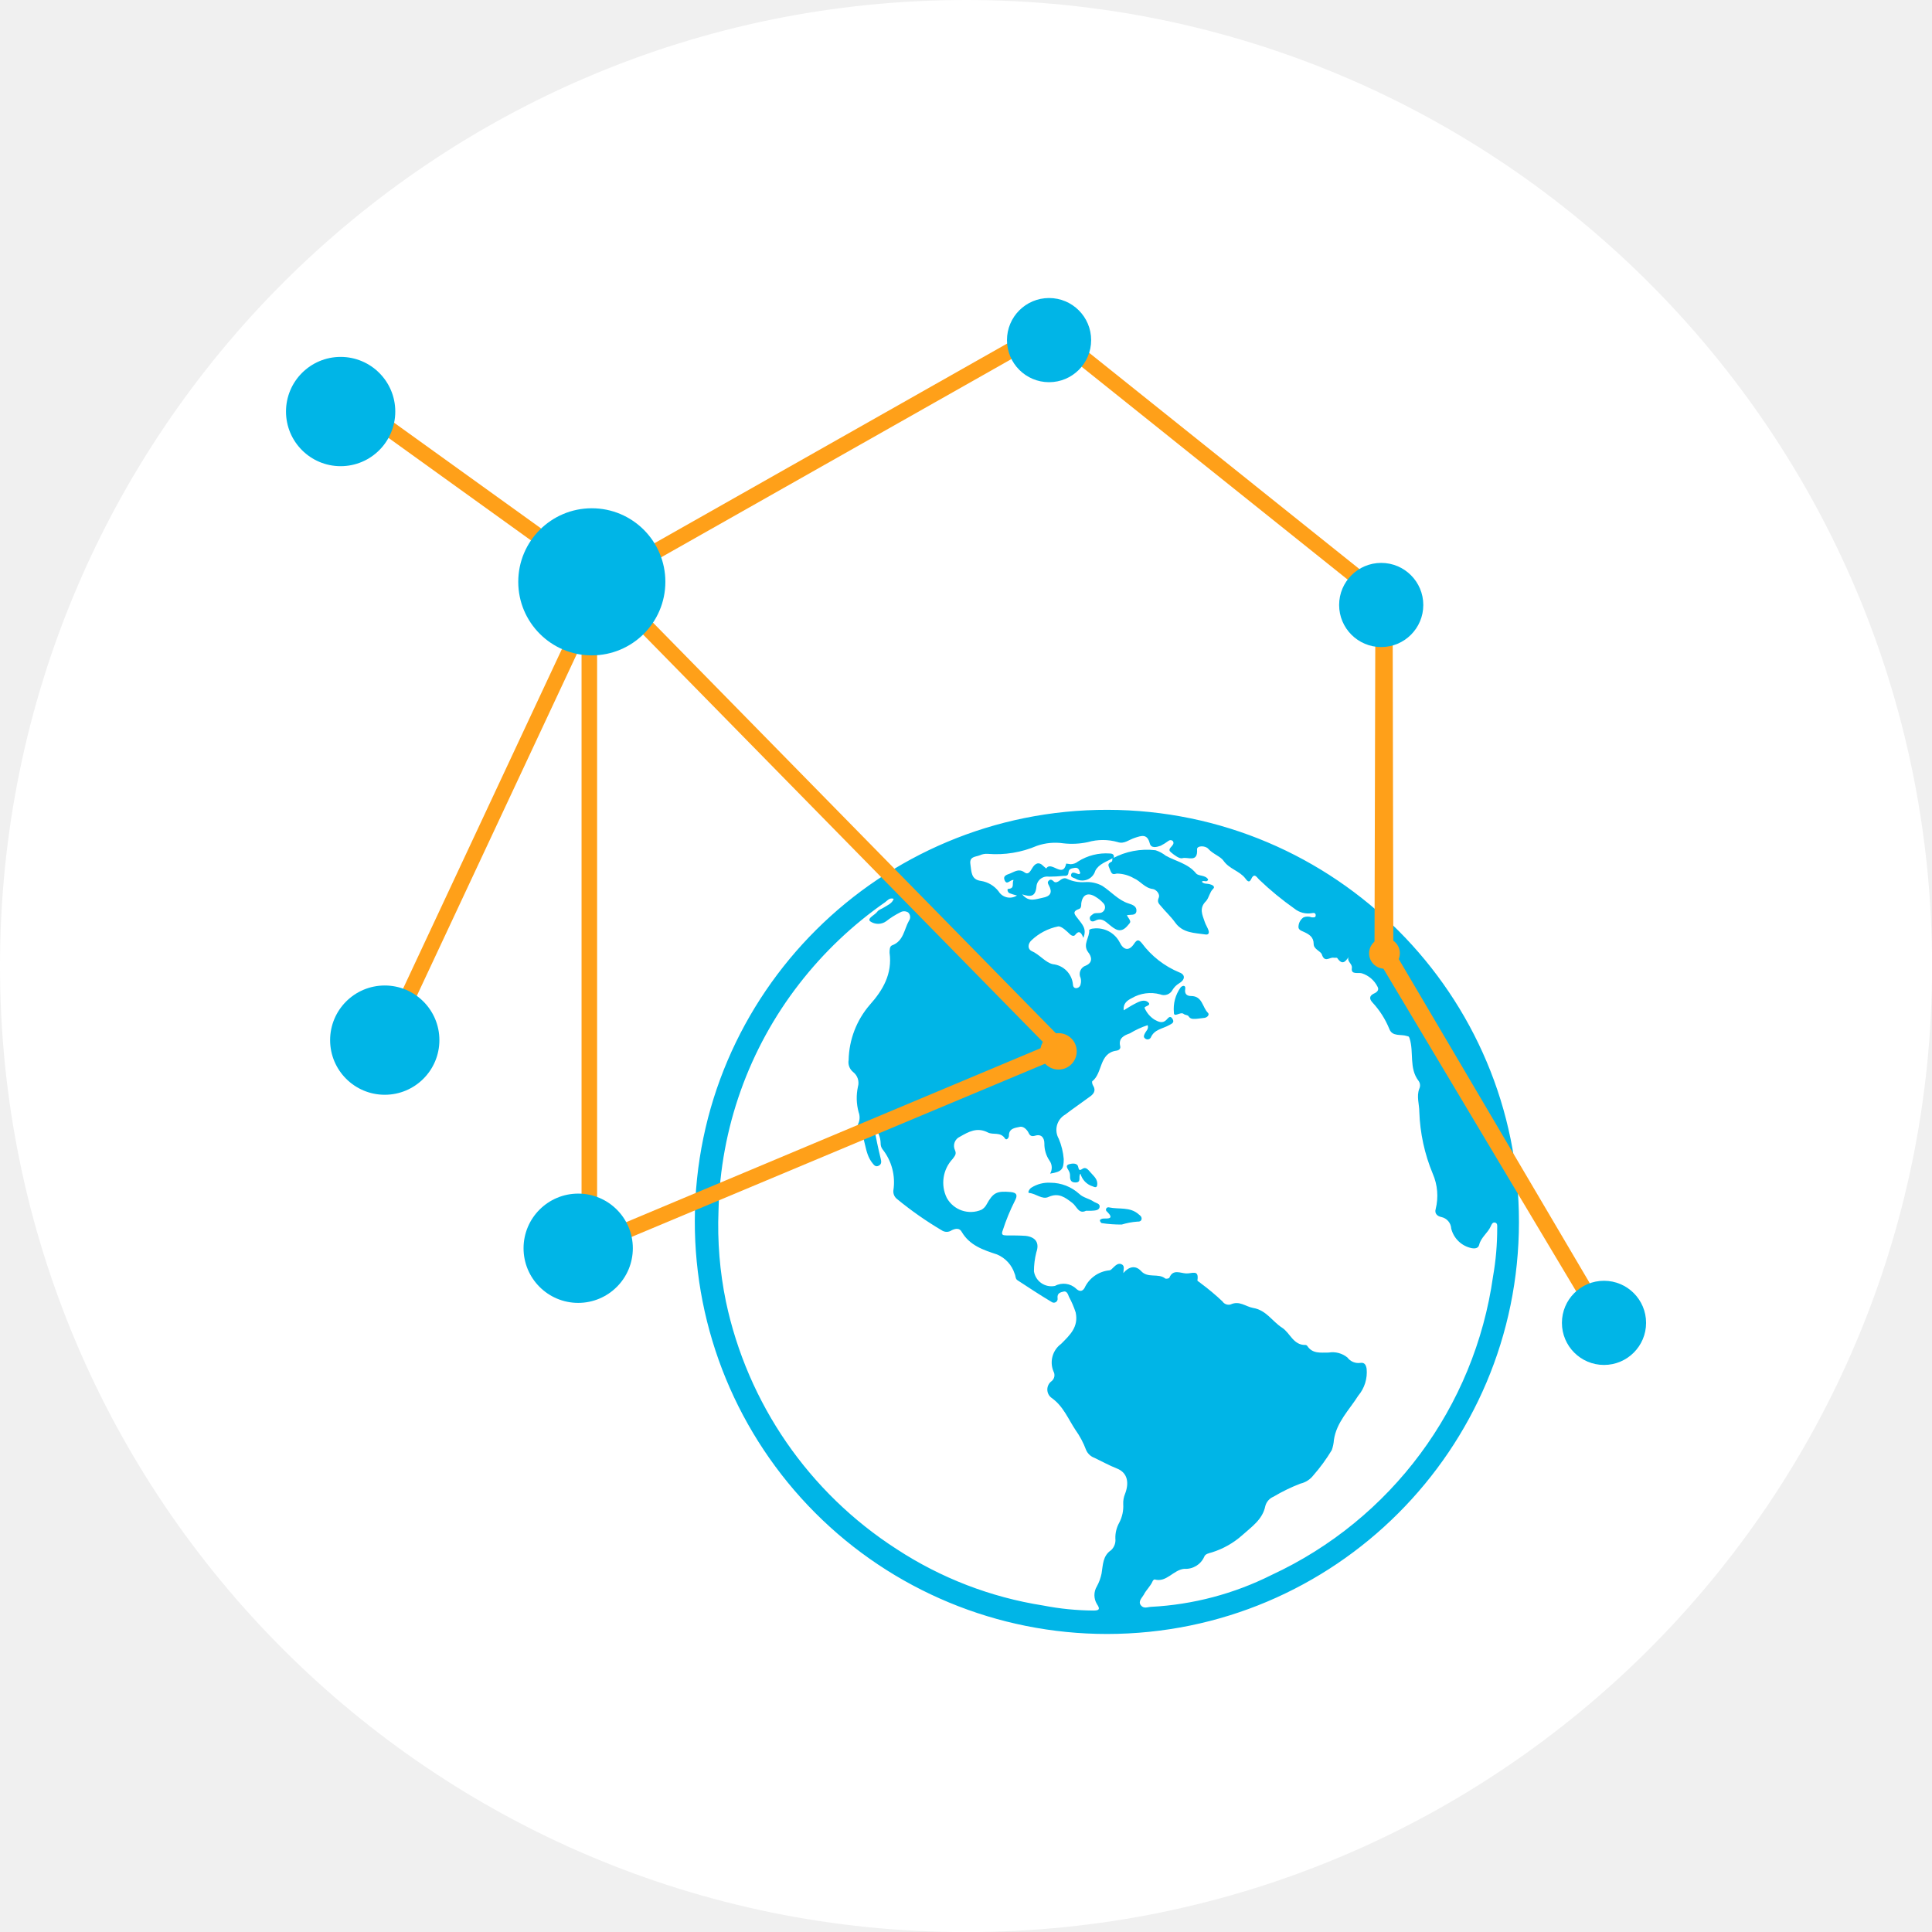
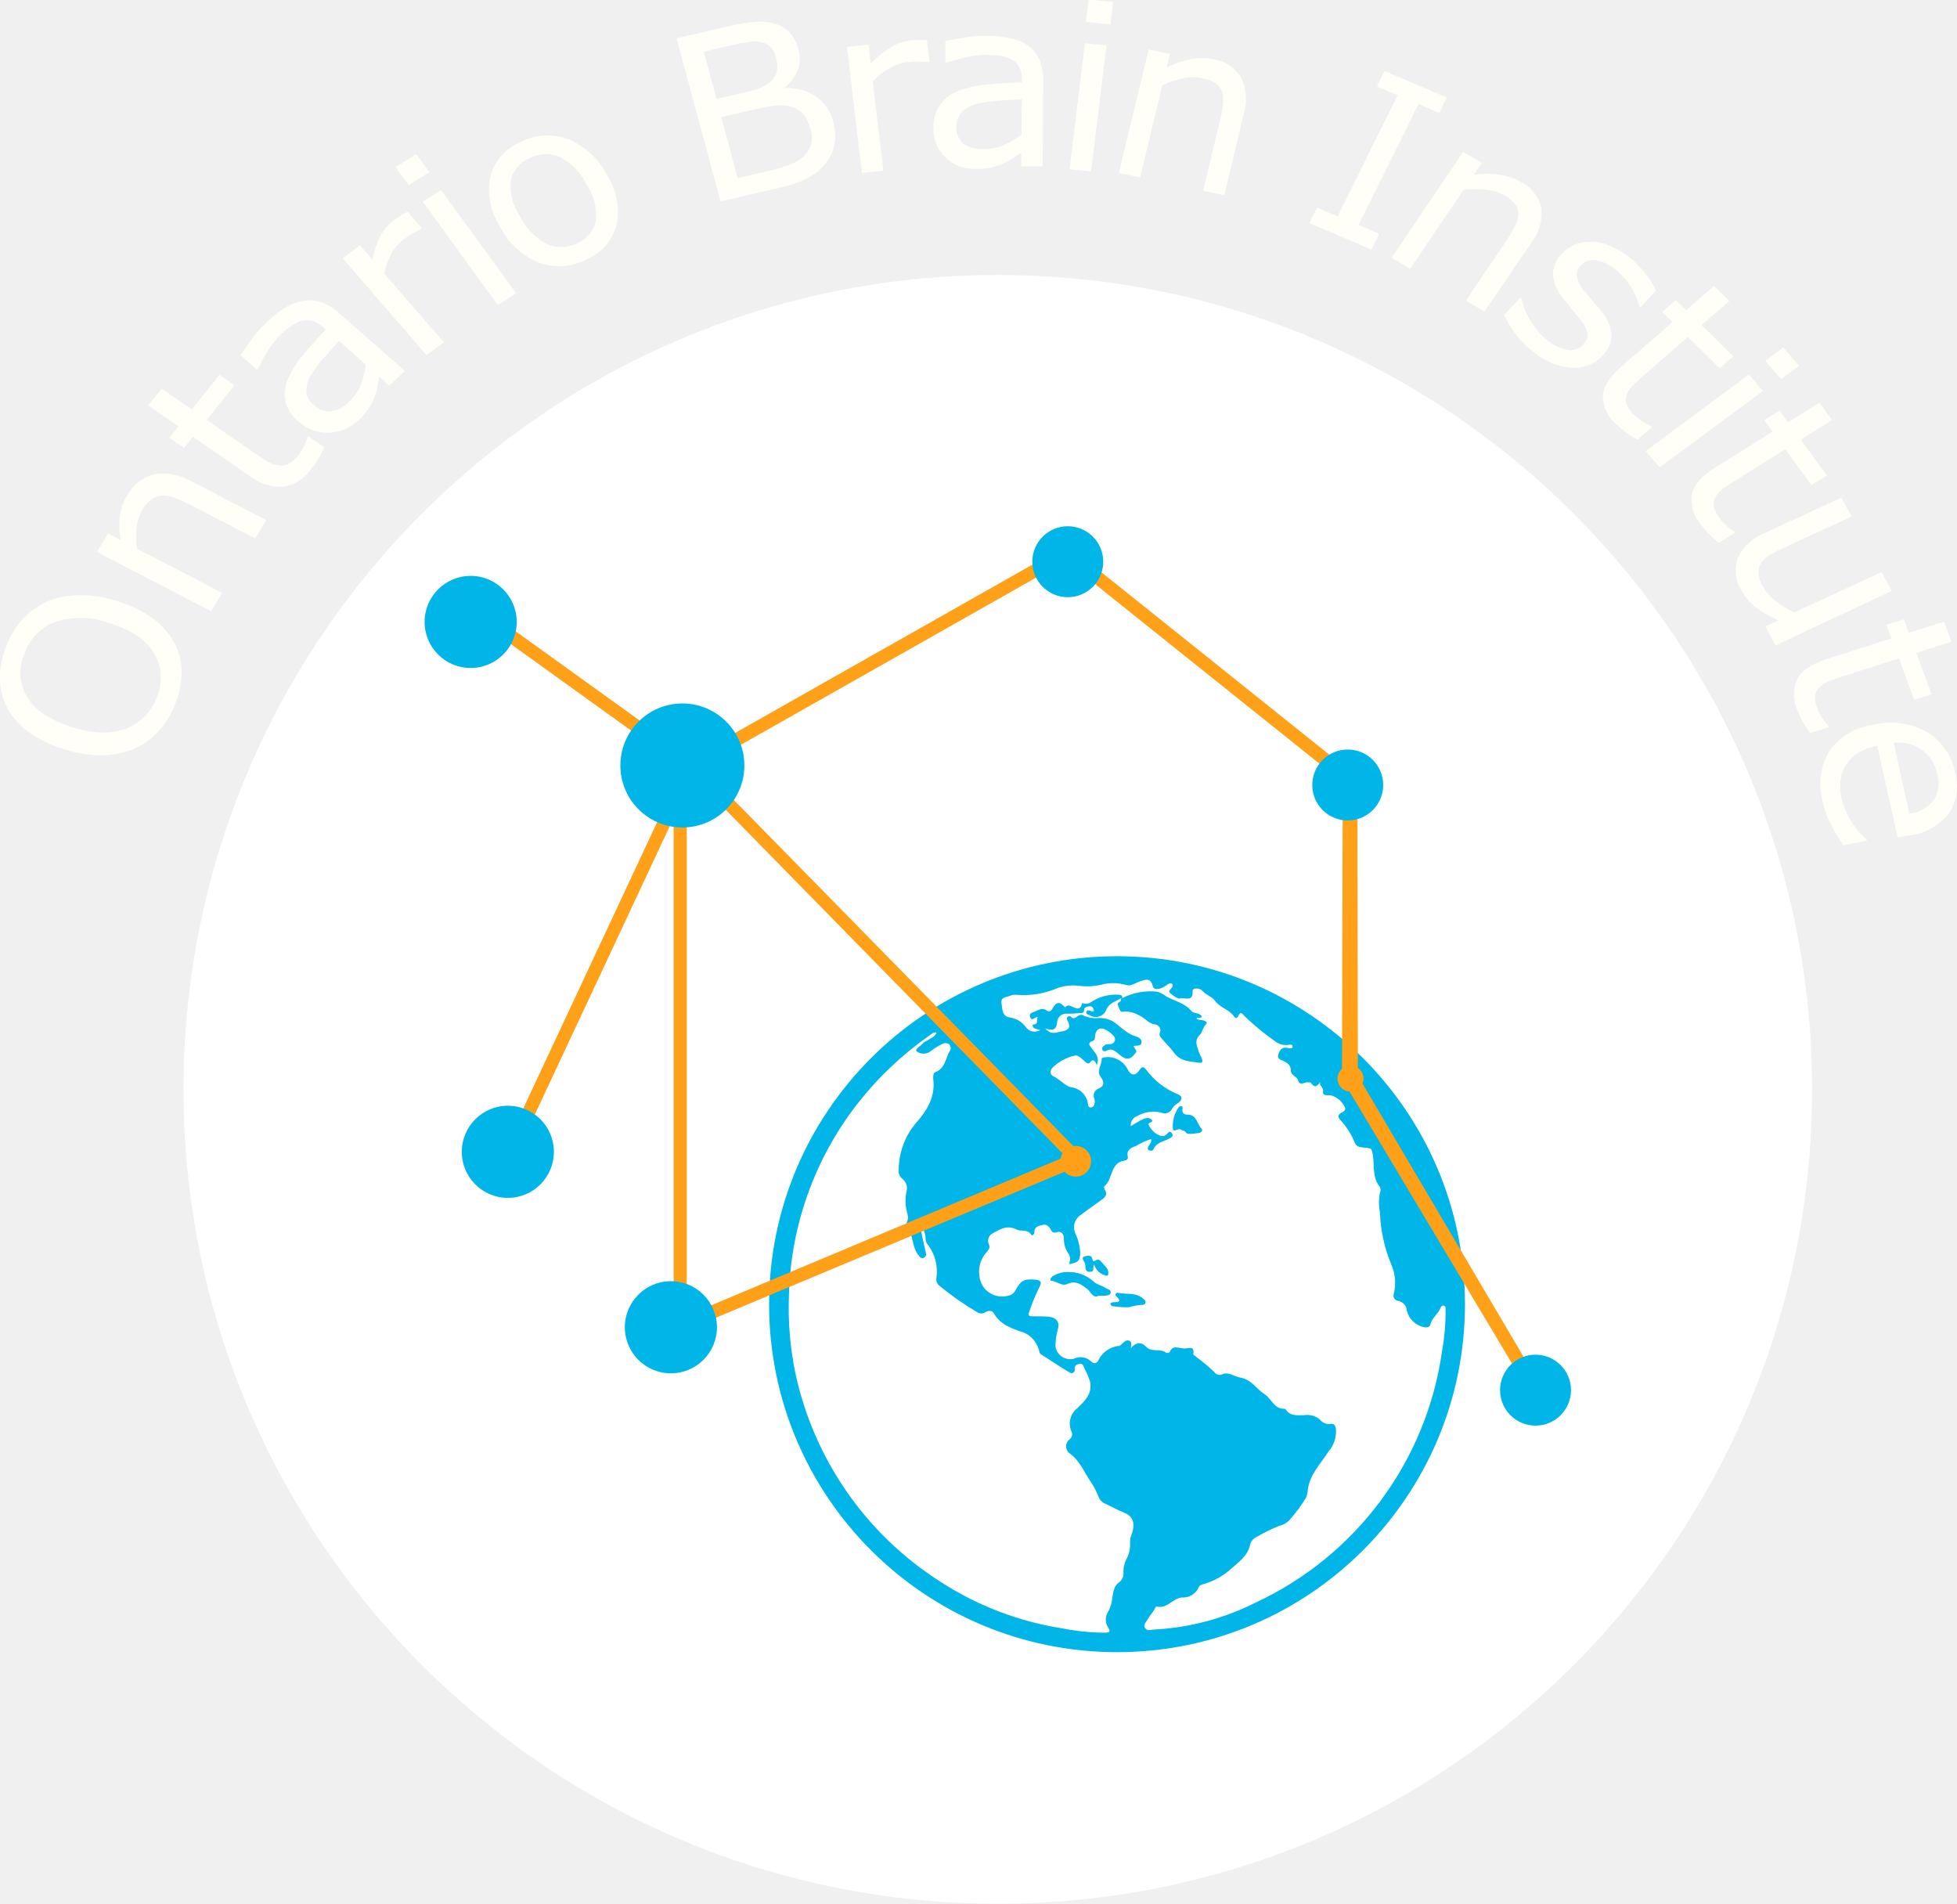
- <svg xmlns="http://www.w3.org/2000/svg" id="be206521-c65d-40d6-b9a4-507ab9c4f4ab" data-name="step5" viewBox="0 0 218.53 218.53">
+ <svg xmlns="http://www.w3.org/2000/svg" viewBox="0 0 262.62 255.44">
  <defs>
-     <style>.b44971fe-c343-4cbd-b0d4-23675042730b{fill:#fff;}.b996d207-b370-4eae-8aa2-0e01dd5f6030{fill:#00b5e7;}.b2422621-327d-40a3-b20b-d2d41358eb60{fill:#ffa019;}</style>
+     <style>.cls-1{fill:#fff;}.cls-2{fill:#00b5e7;}.cls-3{fill:#ffa019;}.cls-4{fill:#fffff8;}</style>
  </defs>
-   <circle class="b44971fe-c343-4cbd-b0d4-23675042730b" cx="109.27" cy="109.27" r="109.27" />
-   <path class="b996d207-b370-4eae-8aa2-0e01dd5f6030" d="M297.26,480.13a46.61,46.61,0,1,1,46.63,46.74A46.63,46.63,0,0,1,297.26,480.13Zm47.24-41c-.69.41-1.52.62-1.94,1.41a1.53,1.53,0,0,1-2.29.87c-.23-.09-.53-.15-.44-.46s.41-.17.65-.09.27.1.38-.05c-.12-.31-.16-.68-.67-.59-.32.06-.62.09-.66.5s-.25.41-.58.4a15.26,15.26,0,0,1-1.63.09,1.23,1.23,0,0,0-1.42,1.16c-.12,1.1-.64,1.16-1.61.84.77.94,1.54.53,2.3.39.91-.16,1.15-.61.72-1.4-.11-.21-.2-.36,0-.55s.39-.06.56.11.44.06.63-.09.54-.4.85-.22a4.16,4.16,0,0,0,2,.38,3.59,3.59,0,0,1,2,.42c1,.65,1.84,1.65,3,2,.42.13.93.32.86.87s-.7.34-1.08.46c.54.81.44.74.12,1.13-.82,1-1.45.47-2.14-.1-.45-.38-.89-.78-1.56-.42-.2.11-.52.16-.6-.17s.18-.43.36-.58.46-.09.7-.12a.65.65,0,0,0,.47-1.1,3.75,3.75,0,0,0-.87-.72c-.89-.56-1.51-.27-1.64.76,0,.25,0,.52-.26.61-.87.3-.42.68-.11,1.1.42.58,1.05,1.11.61,2.16-.24-.61-.49-.9-.93-.33-.11.15-.35.15-.6-.09s-.94-.94-1.33-.87a6.14,6.14,0,0,0-3,1.56c-.45.41-.45,1,0,1.22.91.39,1.57,1.31,2.41,1.49a2.54,2.54,0,0,1,2.27,2.28c0,.19.1.44.36.43a.53.53,0,0,0,.51-.45,1.39,1.39,0,0,0,0-.7,1,1,0,0,1,.59-1.4c.81-.35.68-1,.26-1.52-.66-.89.2-1.67.12-2.52a.86.86,0,0,1,.45-.15,2.94,2.94,0,0,1,3,1.56c.44.91,1.07,1,1.62.17.33-.49.51-.53.89-.07a10.08,10.08,0,0,0,4.24,3.3c.71.26.66.84-.05,1.25a2.15,2.15,0,0,0-.72.72,1.1,1.1,0,0,1-1.41.51,4.16,4.16,0,0,0-3.2.43c-.5.25-1,.58-.92,1.38.44-.26.81-.51,1.2-.71s1-.56,1.46-.28c.69.45-.41.51-.29.73a2.94,2.94,0,0,0,1.11,1.31c.43.23.88.48,1.33.05.22-.21.43-.59.71-.14s-.12.56-.39.72c-.72.41-1.67.47-2.06,1.39a.42.42,0,0,1-.64.12c-.26-.19-.11-.42,0-.64s.43-.46.28-.87a9.51,9.51,0,0,0-2,.92c-.62.22-1.34.52-1.1,1.47.06.27-.14.45-.42.49-2,.27-1.54,2.53-2.74,3.46-.06.05,0,.35.08.47.39.6.05,1-.39,1.3-.92.68-1.86,1.32-2.75,2a2,2,0,0,0-.73,2.74,7.54,7.54,0,0,1,.56,2.29c0,1.16-.22,1.44-1.54,1.65a1.35,1.35,0,0,0-.07-1.47,3.36,3.36,0,0,1-.58-1.94c0-.6-.31-1.11-1.05-.88-.39.12-.59,0-.73-.31s-.56-.8-1-.69-1.24.12-1.23,1c0,.25-.28.57-.44.32-.51-.79-1.35-.38-1.93-.68-1.24-.64-2.2-.08-3.18.48a1.13,1.13,0,0,0-.56,1.5c.21.46,0,.65-.25,1a3.92,3.92,0,0,0-.67,4.41,3.09,3.09,0,0,0,3.94,1.34,1.52,1.52,0,0,0,.56-.59c.75-1.36,1.16-1.54,2.71-1.41.78.07.8.42.49,1a23.25,23.25,0,0,0-1.36,3.31c-.22.55,0,.59.42.6.73,0,1.46,0,2.17.05,1.15.14,1.57.81,1.2,1.86a8.74,8.74,0,0,0-.27,2.15A2,2,0,0,0,338,487.5a2.06,2.06,0,0,1,2.4.32c.35.33.69.34.94-.08a3.45,3.45,0,0,1,2.81-2c.17,0,.34-.23.49-.36s.49-.52.89-.33.21.59.2,1c.64-.76,1.38-.9,2-.24.78.87,1.94.21,2.74.85.09.07.44,0,.47-.09.41-1,1.24-.51,1.9-.48s1.47-.49,1.27.79c0,.08.26.2.38.32a26.59,26.59,0,0,1,2.45,2.05.84.84,0,0,0,.92.35c1-.47,1.7.24,2.54.39,1.51.25,2.18,1.53,3.29,2.24.91.58,1.26,2,2.67,1.95.05,0,.13.05.17.1.6.93,1.54.75,2.42.76a2.66,2.66,0,0,1,2.13.56,1.54,1.54,0,0,0,1.44.61c.5-.08.65.22.73.65a4.11,4.11,0,0,1-.95,3.06c-1,1.59-2.46,3-2.75,5a4.36,4.36,0,0,1-.24,1.15,19.78,19.78,0,0,1-2.08,2.85,2.58,2.58,0,0,1-1.46.94,19.94,19.94,0,0,0-3.05,1.48,1.59,1.59,0,0,0-.93,1.06c-.31,1.55-1.6,2.38-2.61,3.3a9.36,9.36,0,0,1-3.43,1.94c-.33.1-.75.16-.87.5a2.3,2.3,0,0,1-2.26,1.36c-1.25.12-2,1.59-3.36,1.2-.05,0-.18.11-.21.19-.25.59-.74,1-1,1.53-.19.34-.68.76-.34,1.2s.77.19,1.17.18a34.36,34.36,0,0,0,13.61-3.6,44,44,0,0,0,25.06-33.78,31.1,31.1,0,0,0,.47-5.45c0-.23.06-.55-.23-.63s-.41.21-.5.42c-.34.76-1.1,1.24-1.31,2.09-.1.4-.46.45-.85.38a3,3,0,0,1-2.31-2.21,1.41,1.41,0,0,0-1.12-1.31c-.45-.09-.79-.4-.64-.9a6.23,6.23,0,0,0-.33-4,20,20,0,0,1-1.52-7c0-.87-.34-1.74,0-2.62a.87.87,0,0,0-.09-.89c-1.09-1.42-.51-3.21-1-4.77-.11-.3-.09-.22-.3-.29-.69-.24-1.66.1-2-.8a9.83,9.83,0,0,0-1.91-3c-.34-.37-.4-.73.15-1,.36-.15.64-.41.42-.79a3,3,0,0,0-1.77-1.51c-.45-.12-1.25.19-1.13-.59.08-.57-.8-.83-.21-1.44-.45.55-.77,1.28-1.44.31-.06-.09-.32,0-.49-.05-.43,0-.95.56-1.25-.35-.13-.4-.93-.59-.93-1.19,0-.8-.51-1.09-1.1-1.37-.32-.14-.7-.25-.61-.7a1.32,1.32,0,0,1,.57-.95,1.24,1.24,0,0,1,.91,0c.2,0,.46.07.46-.23s-.24-.28-.45-.24a2.46,2.46,0,0,1-1.95-.51,34.65,34.65,0,0,1-4-3.29c-.31-.31-.55-.82-.93,0-.21.44-.48.07-.62-.12-.66-.87-1.81-1.06-2.47-2-.34-.5-1.21-.77-1.73-1.36-.34-.39-1.3-.37-1.27.06.11,1.57-1.1.81-1.65,1-.35.1-.94-.36-1.32-.68s.06-.55.21-.81a.34.34,0,0,0,0-.47.38.38,0,0,0-.47,0,6.4,6.4,0,0,1-.88.55c-.45.16-1.09.33-1.24-.27-.29-1.12-.95-.86-1.67-.63s-1.22.74-1.95.49a6.13,6.13,0,0,0-3.37,0,8.56,8.56,0,0,1-2.77.14,6.36,6.36,0,0,0-3,.28,11.69,11.69,0,0,1-5.55.91,1.82,1.82,0,0,0-.91.16c-.46.19-1.2.12-1.07,1s.07,1.75,1.19,1.9a3.13,3.13,0,0,1,2,1.18,1.48,1.48,0,0,0,2.08.47,6.28,6.28,0,0,1-.87-.27c-.17-.09-.3-.47-.1-.48.77-.05.36-.66.59-1-.38-.07-.74.62-1,.06s.26-.66.61-.8c.52-.21,1-.59,1.63-.12.41.31.64-.11.85-.46.32-.55.75-.82,1.3-.24a3.73,3.73,0,0,0,.3.26c.56-.93,1.89,1.17,2.26-.56,0,0,.32.05.49.07a1.35,1.35,0,0,0,.84-.3,5.9,5.9,0,0,1,3.62-.91c.4,0,.55.25.37.64Zm-24.75,4.58c-.48-.14-.69.19-.95.38a44.49,44.49,0,0,0-9.71,9.22A43.53,43.53,0,0,0,299.94,479a42.56,42.56,0,0,0,.84,10.27,44.16,44.16,0,0,0,19.31,28,42.17,42.17,0,0,0,16.57,6.38,30.69,30.69,0,0,0,5.66.57c.6,0,.87-.09.42-.74a1.93,1.93,0,0,1,0-2,5.14,5.14,0,0,0,.53-1.45c.16-.95.12-2,1.08-2.64a1.56,1.56,0,0,0,.48-1.32,3.47,3.47,0,0,1,.44-1.79,4,4,0,0,0,.45-2.09,2.71,2.71,0,0,1,.21-1.18c.45-1.17.34-2.36-.93-2.86-.87-.34-1.69-.8-2.53-1.2a1.64,1.64,0,0,1-.95-.89,9.75,9.75,0,0,0-1.21-2.28c-.83-1.25-1.37-2.68-2.69-3.61a1.17,1.17,0,0,1,0-1.9.87.87,0,0,0,.21-1.1,2.61,2.61,0,0,1,.86-3.11c1-1,2-1.92,1.65-3.56a10.48,10.48,0,0,0-.76-1.77c-.11-.29-.24-.68-.61-.59s-.73.18-.68.73a.43.43,0,0,1-.68.44c-1.31-.78-2.58-1.62-3.85-2.45-.26-.16-.2-.5-.32-.73a3.52,3.52,0,0,0-2-2.19c-1.52-.5-3.09-1-4-2.57-.25-.44-.69-.37-1.11-.17a1,1,0,0,1-1.16,0,39.84,39.84,0,0,1-5-3.5,1.09,1.09,0,0,1-.45-1,6,6,0,0,0-1.23-4.66,1.08,1.08,0,0,1-.21-.68,2.78,2.78,0,0,0-.73-1.81c.19,1.2.45,2.37.73,3.53.08.32.14.64-.21.82s-.53-.05-.71-.28c-1-1.22-.7-2.93-1.66-4.17,0-.07,0-.27.09-.39a1.74,1.74,0,0,0,0-1.21,6.05,6.05,0,0,1-.08-2.87,1.56,1.56,0,0,0-.54-1.67,1.43,1.43,0,0,1-.51-1.37,9.86,9.86,0,0,1,2.4-6.24c1.5-1.68,2.55-3.51,2.23-5.88,0-.3,0-.73.28-.84,1.31-.48,1.36-1.8,1.91-2.78a.71.71,0,0,0-.1-.95.86.86,0,0,0-.89,0,9.13,9.13,0,0,0-1.58,1,1.56,1.56,0,0,1-1.83,0c-.33-.36.55-.69.83-1.09.17-.23.52-.31.78-.49S319.6,444.25,319.75,443.72Z" transform="translate(-218.67 -342.05)" />
-   <path class="b996d207-b370-4eae-8aa2-0e01dd5f6030" d="M344.5,439.15a8.21,8.21,0,0,1,4.87-.93,3.68,3.68,0,0,1,1.16.62c1.15.64,2.52.88,3.43,2,.28.34,1.07.15,1.37.7-.16.4-.54,0-.72.25.23.27.57.19.85.26s.75.25.4.57-.45,1-.77,1.35c-.83.81-.41,1.57-.15,2.36.11.33.31.62.42.94s0,.53-.33.48c-1.25-.19-2.58-.14-3.45-1.37-.48-.67-1.1-1.23-1.62-1.87-.21-.24-.43-.44-.23-.9s-.32-.95-.65-1c-.93-.11-1.4-.9-2.16-1.22a3.93,3.93,0,0,0-1.87-.53c-.27,0-.56.26-.77-.31s-.46-.75.14-1.05c.07,0,.06-.25.08-.38Z" transform="translate(-218.67 -342.05)" />
-   <path class="b996d207-b370-4eae-8aa2-0e01dd5f6030" d="M341.51,479c-.83.42-1.05-.51-1.54-.88-.82-.63-1.55-1.2-2.71-.68-.71.33-1.4-.38-2.16-.45-.25,0,0-.47.24-.61a3.64,3.64,0,0,1,2.16-.55,4.84,4.84,0,0,1,3.23,1.25c.47.45,1.11.53,1.62.87.27.19.77.22.7.63s-.57.39-.94.42Z" transform="translate(-218.67 -342.05)" />
-   <path class="b996d207-b370-4eae-8aa2-0e01dd5f6030" d="M354,457.29c-.34,0-.66.08-.9-.3-.08-.14-.4-.12-.54-.25-.37-.31-1.13.48-1.11-.17a4.18,4.18,0,0,1,.76-2.83c.24-.26.6-.26.52.18-.1.6.24.79.66.79,1.3,0,1.27,1.27,1.91,1.9.21.21-.06.52-.38.57S354.29,457.25,354,457.29Z" transform="translate(-218.67 -342.05)" />
-   <path class="b996d207-b370-4eae-8aa2-0e01dd5f6030" d="M347.8,479.88c0,.27-.22.37-.51.35a8,8,0,0,0-1.74.33,14.79,14.79,0,0,1-2.25-.16c-.08,0-.22-.2-.22-.31s.23-.2.39-.21c.56,0,1.25.05.43-.77a.27.27,0,0,1,.22-.49c1.11.24,2.36-.09,3.33.77C347.6,479.52,347.79,479.62,347.8,479.88Z" transform="translate(-218.67 -342.05)" />
-   <path class="b996d207-b370-4eae-8aa2-0e01dd5f6030" d="M340.88,474.8c-.29.36.18,1-.58,1-.58,0-.61-.41-.6-.85a1.12,1.12,0,0,0-.15-.49c-.15-.27-.41-.59.06-.73.32-.09.9-.15,1,.26s.14.51.51.26.64.12.88.39c.37.44.88.8.77,1.48-.05.32-.32.2-.48.13A2.07,2.07,0,0,1,340.88,474.8Z" transform="translate(-218.67 -342.05)" />
-   <polygon class="b2422621-327d-40a3-b20b-d2d41358eb60" points="180.75 150.19 155.47 107.88 155.57 68.07 118.42 38.34 68.03 66.86 40.47 47.03 41.5 45.6 68.15 64.77 118.58 36.22 119.05 36.59 157.52 67.37 157.6 107.44 182.28 149.32 180.75 150.19" />
-   <path class="b2422621-327d-40a3-b20b-d2d41358eb60" d="M284.45,484.33V414.88L263.3,460.07l-1.59-.74,24.79-53L340.14,461Zm1.5-72.66h.26v70l50.84-21.34-50-50.95Z" transform="translate(-218.67 -342.05)" />
-   <circle class="b2422621-327d-40a3-b20b-d2d41358eb60" cx="119.73" cy="118.92" r="2.06" />
-   <circle class="b2422621-327d-40a3-b20b-d2d41358eb60" cx="156.6" cy="107.83" r="1.74" />
-   <circle class="b996d207-b370-4eae-8aa2-0e01dd5f6030" cx="38.53" cy="46.55" r="6.18" />
-   <circle class="b996d207-b370-4eae-8aa2-0e01dd5f6030" cx="65.4" cy="141.19" r="6.18" />
-   <circle class="b996d207-b370-4eae-8aa2-0e01dd5f6030" cx="43.52" cy="117.65" r="6.18" />
-   <circle class="b996d207-b370-4eae-8aa2-0e01dd5f6030" cx="118.66" cy="38.47" r="4.76" />
-   <circle class="b996d207-b370-4eae-8aa2-0e01dd5f6030" cx="156.23" cy="68.43" r="4.76" />
-   <circle class="b996d207-b370-4eae-8aa2-0e01dd5f6030" cx="181.43" cy="149.63" r="4.76" />
-   <circle class="b996d207-b370-4eae-8aa2-0e01dd5f6030" cx="66.94" cy="65.81" r="8.32" />
+   <g id="Capa_2" data-name="Capa 2">
+     <circle class="cls-1" cx="133.9" cy="146.17" r="109.27" />
+     <path class="cls-2" d="M255.48,267a46.69,46.69,0,1,1,0,.11Zm47.24-41c-.69.41-1.52.62-1.94,1.41a1.52,1.52,0,0,1-1.89,1.05,1.59,1.59,0,0,1-.4-.18c-.23-.09-.53-.15-.44-.46s.41-.17.65-.09.27.1.38-.05c-.12-.31-.16-.68-.67-.59-.32.06-.62.09-.66.5s-.25.41-.58.4a14.7,14.7,0,0,1-1.63.09,1.23,1.23,0,0,0-1.4,1,.59.59,0,0,0,0,.13c-.12,1.1-.64,1.16-1.61.84.77.94,1.54.53,2.3.39.91-.16,1.15-.61.72-1.4-.11-.21-.2-.36,0-.55s.39-.06.56.11.44.06.63-.09.54-.4.85-.22a4,4,0,0,0,2,.38,3.64,3.64,0,0,1,2,.42c1,.65,1.84,1.65,3,2,.42.13.93.32.86.87s-.7.34-1.08.46c.54.81.44.74.12,1.13-.82,1-1.45.47-2.14-.1-.45-.38-.89-.78-1.56-.42-.2.11-.52.16-.6-.17s.18-.43.36-.58.46-.09.7-.12a.64.64,0,0,0,.65-.64.67.67,0,0,0-.18-.46,3.8,3.8,0,0,0-.87-.72c-.89-.56-1.51-.27-1.64.76,0,.25,0,.52-.26.61-.87.3-.42.68-.11,1.1.42.58,1.05,1.11.61,2.16-.24-.61-.49-.9-.93-.33-.11.15-.35.15-.6-.09s-.94-.94-1.33-.87a6.21,6.21,0,0,0-3,1.56c-.45.41-.45,1,0,1.22.91.39,1.57,1.31,2.41,1.49a2.55,2.55,0,0,1,2.27,2.28c0,.19.1.44.36.43a.52.52,0,0,0,.51-.45,1.38,1.38,0,0,0,0-.7,1,1,0,0,1,.45-1.34l.14-.06c.81-.35.68-1,.26-1.52-.66-.89.2-1.67.12-2.52a.89.89,0,0,1,.45-.15,3,3,0,0,1,3,1.56c.44.91,1.07,1,1.62.17.33-.49.51-.53.89-.07a10,10,0,0,0,4.24,3.3c.71.26.66.84-.05,1.25a2.25,2.25,0,0,0-.72.72,1.09,1.09,0,0,1-1.41.51,4.22,4.22,0,0,0-3.2.43,1.31,1.31,0,0,0-.92,1.38c.44-.26.81-.51,1.2-.71s1-.56,1.46-.28c.69.45-.41.51-.29.73a2.9,2.9,0,0,0,1.11,1.31c.43.23.88.48,1.33.05.22-.21.43-.59.71-.14s-.12.56-.39.72c-.72.41-1.67.47-2.06,1.39a.41.41,0,0,1-.57.17l-.07,0c-.26-.19-.11-.42,0-.64s.43-.46.28-.87a9.79,9.79,0,0,0-2,.92c-.62.22-1.34.52-1.1,1.47.06.27-.14.45-.42.49-2,.27-1.54,2.53-2.74,3.46-.06.05,0,.35.08.47.39.6.05,1-.39,1.3-.92.68-1.86,1.32-2.75,2a2,2,0,0,0-.73,2.74h0a7.32,7.32,0,0,1,.56,2.29c0,1.16-.22,1.44-1.54,1.65a1.35,1.35,0,0,0-.07-1.47,3.33,3.33,0,0,1-.58-1.94c0-.6-.31-1.11-1-.88a.52.52,0,0,1-.73-.31c-.14-.31-.56-.8-1-.69s-1.24.12-1.23,1c0,.25-.28.57-.44.32-.51-.79-1.35-.38-1.93-.68-1.24-.64-2.2-.08-3.18.48a1.13,1.13,0,0,0-.56,1.5h0c.21.46,0,.65-.25,1a3.93,3.93,0,0,0-.67,4.41,3.08,3.08,0,0,0,3.94,1.34,1.45,1.45,0,0,0,.56-.59c.75-1.36,1.16-1.54,2.71-1.41.78.07.8.42.49,1a23.74,23.74,0,0,0-1.36,3.31c-.22.55,0,.59.42.6.73,0,1.46,0,2.17.05,1.15.14,1.57.81,1.2,1.86a8.74,8.74,0,0,0-.27,2.15,2,2,0,0,0,2.29,1.67l.09,0a2.07,2.07,0,0,1,2.4.32c.35.33.69.34.94-.08a3.46,3.46,0,0,1,2.81-2c.17,0,.34-.23.49-.36s.49-.52.89-.33.21.59.2,1c.64-.76,1.38-.9,2-.24.78.87,1.94.21,2.74.85.09.07.44,0,.47-.09.41-1,1.24-.51,1.9-.48s1.47-.49,1.27.79c0,.08.26.2.38.32a26.85,26.85,0,0,1,2.45,2.05.82.82,0,0,0,.92.35c1-.47,1.7.24,2.54.39,1.51.25,2.18,1.53,3.29,2.24.91.58,1.26,2,2.67,1.95a.28.28,0,0,1,.17.1c.6.93,1.54.75,2.42.76a2.67,2.67,0,0,1,2.13.56,1.54,1.54,0,0,0,1.44.61c.5-.08.65.22.73.65a4.08,4.08,0,0,1-1,3.06c-1,1.59-2.46,3-2.75,5a4.44,4.44,0,0,1-.24,1.15,18.73,18.73,0,0,1-2.08,2.85,2.51,2.51,0,0,1-1.46.94,21.45,21.45,0,0,0-3.05,1.48,1.61,1.61,0,0,0-.93,1.06c-.31,1.55-1.6,2.38-2.61,3.3a9.14,9.14,0,0,1-3.43,1.94c-.33.1-.75.16-.87.5a2.28,2.28,0,0,1-2.26,1.36c-1.25.12-2,1.59-3.36,1.2a.38.38,0,0,0-.21.19c-.25.59-.74,1-1,1.53-.19.34-.68.76-.34,1.2s.77.19,1.17.18a34.16,34.16,0,0,0,13.61-3.6,44,44,0,0,0,25.06-33.78,30.09,30.09,0,0,0,.47-5.45c0-.23.06-.55-.23-.63s-.41.21-.5.42c-.34.76-1.1,1.24-1.31,2.09-.1.4-.46.45-.85.38a3,3,0,0,1-2.31-2.21,1.41,1.41,0,0,0-1.12-1.31c-.45-.09-.79-.4-.64-.9a6.19,6.19,0,0,0-.33-4,20,20,0,0,1-1.52-7,6.79,6.79,0,0,1,0-2.62.87.87,0,0,0-.09-.89c-1.09-1.42-.51-3.21-1-4.77-.11-.3-.09-.22-.3-.29-.69-.24-1.66.1-2-.8a9.88,9.88,0,0,0-1.91-3c-.34-.37-.4-.73.15-1,.36-.15.64-.41.42-.79a3,3,0,0,0-1.77-1.51c-.45-.12-1.25.19-1.13-.59.08-.57-.8-.83-.21-1.44-.45.55-.77,1.28-1.44.31-.06-.09-.32,0-.49-.05-.43,0-1,.56-1.25-.35-.13-.4-.93-.59-.93-1.19,0-.8-.51-1.09-1.1-1.37-.32-.14-.7-.25-.61-.7a1.33,1.33,0,0,1,.57-.95,1.3,1.3,0,0,1,.91,0c.2,0,.46.07.46-.23s-.24-.28-.45-.24a2.42,2.42,0,0,1-1.95-.51,33.94,33.94,0,0,1-4-3.29c-.31-.31-.55-.82-.93,0-.21.44-.48.07-.62-.12-.66-.87-1.81-1.06-2.47-2-.34-.5-1.21-.77-1.73-1.36-.34-.39-1.3-.37-1.27.06.11,1.57-1.1.81-1.65,1-.35.1-.94-.36-1.32-.68s.06-.55.21-.81a.33.33,0,0,0,0-.47.41.41,0,0,0-.47,0,5.39,5.39,0,0,1-.88.55c-.45.16-1.09.33-1.24-.27-.29-1.12-.95-.86-1.67-.63s-1.22.74-1.95.49a6.22,6.22,0,0,0-3.37,0,8.31,8.31,0,0,1-2.77.14,6.5,6.5,0,0,0-3,.28,11.49,11.49,0,0,1-5.55.91,1.91,1.91,0,0,0-.91.16c-.46.19-1.2.12-1.07,1s.07,1.75,1.19,1.9a3.17,3.17,0,0,1,2,1.18,1.47,1.47,0,0,0,2,.5.05.05,0,0,0,.05,0,4.84,4.84,0,0,1-.87-.27c-.17-.09-.3-.47-.1-.48.77-.05.36-.66.59-1-.38-.07-.74.62-1,.06s.26-.66.61-.8c.52-.21,1-.59,1.63-.12.41.31.64-.11.85-.46.32-.55.75-.82,1.3-.24a3.48,3.48,0,0,0,.3.26c.56-.93,1.89,1.17,2.26-.56l.49.07a1.29,1.29,0,0,0,.84-.3,6,6,0,0,1,3.62-.91c.4,0,.55.25.37.64ZM278,230.62c-.48-.14-.69.19-1,.38a45,45,0,0,0-9.71,9.22,43.58,43.58,0,0,0-9.15,25.69,43.12,43.12,0,0,0,.84,10.27,44.14,44.14,0,0,0,19.31,28,42.08,42.08,0,0,0,16.57,6.38,29.93,29.93,0,0,0,5.66.57c.6,0,.87-.09.42-.74a1.94,1.94,0,0,1,0-2,5,5,0,0,0,.53-1.45c.16-.95.12-2,1.08-2.64a1.54,1.54,0,0,0,.48-1.32,3.52,3.52,0,0,1,.44-1.79,4,4,0,0,0,.45-2.09,2.68,2.68,0,0,1,.21-1.18c.45-1.17.34-2.36-.93-2.86-.87-.34-1.69-.8-2.53-1.2a1.63,1.63,0,0,1-.95-.89,10,10,0,0,0-1.21-2.28c-.83-1.25-1.37-2.68-2.69-3.61a1.18,1.18,0,0,1-.27-1.63,1.72,1.72,0,0,1,.27-.27.86.86,0,0,0,.21-1.1,2.62,2.62,0,0,1,.86-3.11c1-1,2-1.92,1.65-3.56a10.61,10.61,0,0,0-.76-1.77c-.11-.29-.24-.68-.61-.59s-.73.18-.68.73a.43.43,0,0,1-.68.44c-1.31-.78-2.58-1.62-3.85-2.45-.26-.16-.2-.5-.32-.73a3.53,3.53,0,0,0-2-2.19c-1.52-.5-3.09-1-4-2.57-.25-.44-.69-.37-1.11-.17a1,1,0,0,1-1.16,0,39,39,0,0,1-5-3.5,1.08,1.08,0,0,1-.45-1,6,6,0,0,0-1.23-4.66,1.08,1.08,0,0,1-.21-.68,2.73,2.73,0,0,0-.73-1.81c.19,1.2.45,2.37.73,3.53.08.32.14.64-.21.82s-.53-.05-.71-.28c-1-1.22-.7-2.93-1.66-4.17A.7.7,0,0,1,274,256a1.68,1.68,0,0,0,0-1.21,6.19,6.19,0,0,1-.08-2.87,1.56,1.56,0,0,0-.54-1.67,1.42,1.42,0,0,1-.51-1.37,9.9,9.9,0,0,1,2.4-6.24c1.5-1.68,2.55-3.51,2.23-5.88,0-.3,0-.73.28-.84,1.31-.48,1.36-1.8,1.91-2.78a.7.7,0,0,0-.1-1,.89.89,0,0,0-.89,0,9.58,9.58,0,0,0-1.58,1,1.55,1.55,0,0,1-1.83,0c-.33-.36.55-.69.83-1.09.17-.23.52-.31.78-.49s.91-.42,1.06-1Z" transform="translate(-152.27 -92.06)" />
+     <path class="cls-2" d="M302.72,226.06a8.32,8.32,0,0,1,4.87-.93,3.81,3.81,0,0,1,1.16.62c1.15.64,2.52.88,3.43,2,.28.34,1.07.15,1.37.7-.16.4-.54,0-.72.25.23.27.57.19.85.26s.75.25.4.57-.45,1-.77,1.35c-.83.81-.41,1.57-.15,2.36.11.33.31.62.42.94s0,.53-.33.48c-1.25-.19-2.58-.14-3.45-1.37-.48-.67-1.1-1.23-1.62-1.87-.21-.24-.43-.44-.23-.9s-.32-1-.65-1c-.93-.11-1.4-.9-2.16-1.22a4,4,0,0,0-1.87-.53c-.27,0-.56.26-.77-.31s-.46-.75.14-1.05c.07,0,.06-.25.08-.38Z" transform="translate(-152.27 -92.06)" />
+     <path class="cls-2" d="M299.73,265.91c-.83.42-1.05-.51-1.54-.88-.82-.63-1.55-1.2-2.71-.68-.71.33-1.4-.38-2.16-.45-.25,0,0-.47.24-.61a3.74,3.74,0,0,1,2.16-.55A4.85,4.85,0,0,1,299,264c.47.45,1.11.53,1.62.87.27.19.77.22.7.63s-.57.39-.94.42Z" transform="translate(-152.27 -92.06)" />
+     <path class="cls-2" d="M312.22,244.2c-.34,0-.66.08-.9-.3-.08-.14-.4-.12-.54-.25-.37-.31-1.13.48-1.11-.17a4.27,4.27,0,0,1,.76-2.83c.24-.26.6-.26.52.18-.1.6.24.79.66.79,1.3,0,1.27,1.27,1.91,1.9.21.21-.06.52-.38.57S312.51,244.16,312.22,244.2Z" transform="translate(-152.27 -92.06)" />
+     <path class="cls-2" d="M306,266.79c0,.27-.22.37-.51.35a8.62,8.62,0,0,0-1.74.33,13.1,13.1,0,0,1-2.25-.16c-.08,0-.22-.2-.22-.31s.23-.2.39-.21c.56,0,1.25,0,.43-.77a.26.26,0,0,1-.1-.36.28.28,0,0,1,.32-.13c1.11.24,2.36-.09,3.33.77C305.82,266.43,306,266.53,306,266.79Z" transform="translate(-152.27 -92.06)" />
+     <path class="cls-2" d="M299.1,261.71c-.29.36.18,1-.58,1-.58,0-.61-.41-.6-.85a1.08,1.08,0,0,0-.15-.49c-.15-.27-.41-.59.06-.73s.9-.15,1,.26.14.51.51.26.64.12.88.39c.37.44.88.8.77,1.48-.05.32-.32.2-.48.13A2.06,2.06,0,0,1,299.1,261.71Z" transform="translate(-152.27 -92.06)" />
+     <polygon class="cls-3" points="205.38 187.09 180.09 144.78 180.19 104.97 143.04 75.24 92.66 103.76 65.09 83.93 66.13 82.5 92.78 101.67 143.21 73.12 143.68 73.49 182.15 104.27 182.22 144.34 206.91 186.22 205.38 187.09" />
+     <path class="cls-3" d="M242.67,271.24V201.79L221.52,247l-1.59-.74,24.79-53,53.64,54.67Zm1.5-72.66h.26v70l50.84-21.34-50-51Z" transform="translate(-152.27 -92.06)" />
+     <circle class="cls-3" cx="144.36" cy="155.82" r="2.06" />
+     <circle class="cls-3" cx="181.23" cy="144.73" r="1.74" />
+     <circle class="cls-2" cx="63.16" cy="83.45" r="6.18" />
+     <circle class="cls-2" cx="90.03" cy="178.09" r="6.18" />
+     <circle class="cls-2" cx="68.15" cy="154.55" r="6.18" />
+     <circle class="cls-2" cx="143.29" cy="75.37" r="4.76" />
+     <circle class="cls-2" cx="180.86" cy="105.33" r="4.76" />
+     <circle class="cls-2" cx="206.06" cy="186.53" r="4.76" />
+     <circle class="cls-2" cx="91.57" cy="102.71" r="8.32" />
+   </g>
+   <g id="Capa_3" data-name="Capa 3">
+     <g id="Group_328" data-name="Group 328">
+       <g id="Group_327" data-name="Group 327">
+         <g id="Group_326" data-name="Group 326">
+           <path id="Path_492" data-name="Path 492" class="cls-4" d="M158.59,172.79a11.15,11.15,0,0,1,4.34-.88,16.47,16.47,0,0,1,5.12.82,15.42,15.42,0,0,1,4.6,2.22,9.85,9.85,0,0,1,2.86,3.1,8.46,8.46,0,0,1,1.12,3.82,11.14,11.14,0,0,1-.74,4.35,11.62,11.62,0,0,1-2.25,3.86,9.6,9.6,0,0,1-3.37,2.44,11.18,11.18,0,0,1-4.31.88,16.71,16.71,0,0,1-5.11-.82,15.79,15.79,0,0,1-4.57-2.19,10.14,10.14,0,0,1-2.93-3.15,8.38,8.38,0,0,1-1.08-3.82,11.19,11.19,0,0,1,.72-4.32,11.47,11.47,0,0,1,2.27-3.89A9.75,9.75,0,0,1,158.59,172.79Zm8.38,2.89a11.08,11.08,0,0,0-7.28-.18,6.92,6.92,0,0,0-4.18,4.37,6.33,6.33,0,0,0,.47,5.84c1.1,1.72,3.08,3,5.94,3.91s5.32,1,7.31.17a7.06,7.06,0,0,0,4.14-4.37,6.35,6.35,0,0,0-.46-5.79q-1.6-2.59-5.94-3.95Z" transform="translate(-152.27 -92.06)" />
+           <path id="Path_493" data-name="Path 493" class="cls-4" d="M188,161.85l-1.49,2.46-8.72-4.53a16.51,16.51,0,0,0-2.06-.91,4.32,4.32,0,0,0-1.7-.32,2.63,2.63,0,0,0-1.43.5,5,5,0,0,0-1.25,1.45,5.73,5.73,0,0,0-.75,2.38,11.41,11.41,0,0,0,.05,2.8l11.44,5.93-1.49,2.46-15.33-7.95,1.5-2.46,1.7.89a10.74,10.74,0,0,1-.12-3.2,7,7,0,0,1,1-2.82A5.64,5.64,0,0,1,173,155.7a7.58,7.58,0,0,1,5.06,1Z" transform="translate(-152.27 -92.06)" />
+           <path id="Path_494" data-name="Path 494" class="cls-4" d="M195.78,152.09a13.13,13.13,0,0,1-.82,1.58,10.31,10.31,0,0,1-1,1.41,5.62,5.62,0,0,1-3.67,2.3,6.79,6.79,0,0,1-4.6-1.52l-7.54-5.2L177,152.17l-2-1.38,1.22-1.52-4.07-2.81,1.81-2.25L178,147l3.73-4.64,2,1.39L180,148.41l6.46,4.46c.74.52,1.34.9,1.79,1.16a3.5,3.5,0,0,0,1.44.47,2.23,2.23,0,0,0,1.32-.2,4.64,4.64,0,0,0,1.37-1.24,5.59,5.59,0,0,0,.75-1.27,9.63,9.63,0,0,0,.4-1.06l.11-.12Z" transform="translate(-152.27 -92.06)" />
+           <path id="Path_495" data-name="Path 495" class="cls-4" d="M206.59,141.81l-2.07,2-1.37-1.22c-.06.3-.13.7-.21,1.21a7.06,7.06,0,0,1-.35,1.37,8.86,8.86,0,0,1-.75,1.55,9,9,0,0,1-1.41,1.68,5.91,5.91,0,0,1-4,1.71,5.65,5.65,0,0,1-4.1-1.49,5.2,5.2,0,0,1-1.76-2.69,5,5,0,0,1,.3-2.92,12.1,12.1,0,0,1,2-3.24q1.4-1.68,3.11-3.51l-.33-.3a3.51,3.51,0,0,0-1.47-.85,2.82,2.82,0,0,0-1.47,0,4.51,4.51,0,0,0-1.42.71,11.77,11.77,0,0,0-1.38,1.16,12.53,12.53,0,0,0-1.61,2,18.62,18.62,0,0,0-1.42,2.59l-.11.1-2.2-1.95c.29-.49.75-1.17,1.37-2a18.62,18.62,0,0,1,2.06-2.37,15.56,15.56,0,0,1,2.5-2,6.9,6.9,0,0,1,2.44-.93,4.94,4.94,0,0,1,2.44.2,7.2,7.2,0,0,1,2.45,1.5Zm-5.24-.83-3.58-3.18-2.07,2.31a15.87,15.87,0,0,0-1.71,2.27,4.19,4.19,0,0,0-.62,2.13,2.57,2.57,0,0,0,1,1.9,3,3,0,0,0,2.31.85,4.42,4.42,0,0,0,2.51-1.38,6.1,6.1,0,0,0,1.56-2.33,11.34,11.34,0,0,0,.62-2.57Z" transform="translate(-152.27 -92.06)" />
+           <path id="Path_496" data-name="Path 496" class="cls-4" d="M208.91,122.71l-.12.09a9.52,9.52,0,0,0-1.15.58,12.59,12.59,0,0,0-1.2.81,5.69,5.69,0,0,0-1.69,2,11.25,11.25,0,0,0-.92,2.59l8,9.2-2.32,1.73-11.26-13,2.32-1.73,1.66,1.92a12.8,12.8,0,0,1,1.15-3.3,6.35,6.35,0,0,1,1.78-2c.41-.3.7-.51.9-.63s.5-.28.91-.5Z" transform="translate(-152.27 -92.06)" />
+           <path id="Path_497" data-name="Path 497" class="cls-4" d="M209.89,115.16l-2.77,1.73-1.76-2.41,2.76-1.74Zm11.65,16.26L219.08,133,209,119.11l2.46-1.54Z" transform="translate(-152.27 -92.06)" />
+           <path id="Path_498" data-name="Path 498" class="cls-4" d="M233.69,115.5a9.06,9.06,0,0,1,1.34,6.68,6.89,6.89,0,0,1-4,4.65,7.87,7.87,0,0,1-6.42.47,10.13,10.13,0,0,1-5.21-4.78,9.07,9.07,0,0,1-1.35-6.68,6.93,6.93,0,0,1,4-4.68,7.9,7.9,0,0,1,6.4-.45A10.19,10.19,0,0,1,233.69,115.5ZM231,116.82a8.17,8.17,0,0,0-3.64-3.71,4.76,4.76,0,0,0-4.07.2,4.21,4.21,0,0,0-2.48,3,7.44,7.44,0,0,0,1.29,4.86,8.1,8.1,0,0,0,3.6,3.65,4.68,4.68,0,0,0,4.11-.17,4.12,4.12,0,0,0,2.43-3,7.34,7.34,0,0,0-1.24-4.83Z" transform="translate(-152.27 -92.06)" />
+           <path id="Path_499" data-name="Path 499" class="cls-4" d="M264.1,108.47a6.47,6.47,0,0,1,.15,3,5.79,5.79,0,0,1-1.14,2.46,7.75,7.75,0,0,1-2.41,2,15.29,15.29,0,0,1-3.73,1.3l-8,1.85L243.06,97.2l6.64-1.54a27.76,27.76,0,0,1,3.73-.67,7.76,7.76,0,0,1,2.54.19,4.49,4.49,0,0,1,2.23,1.21,5,5,0,0,1,1.2,2.25,4.35,4.35,0,0,1-.09,2.85,5.62,5.62,0,0,1-1.69,2.26l0,.12a6.62,6.62,0,0,1,4.12,1.12A6,6,0,0,1,264.1,108.47Zm-7.7-8.72a3.09,3.09,0,0,0-.64-1.28,2.23,2.23,0,0,0-1.11-.69,4.45,4.45,0,0,0-1.85-.09c-.7.09-1.54.25-2.53.48l-3.56.83,1.72,6.33,3.86-.89a13.82,13.82,0,0,0,2.19-.66,4.23,4.23,0,0,0,1.38-.94,2.42,2.42,0,0,0,.7-1.37,4.33,4.33,0,0,0-.16-1.72ZM261,109.3a5,5,0,0,0-1-2,3.52,3.52,0,0,0-1.84-1,5.17,5.17,0,0,0-1.88-.07c-.85.11-1.7.27-2.54.46l-4.69,1.09,2.22,8.17,4-.92a21.52,21.52,0,0,0,3.15-.94,5.06,5.06,0,0,0,1.85-1.2,3.67,3.67,0,0,0,.88-1.6,4.23,4.23,0,0,0-.12-2Z" transform="translate(-152.27 -92.06)" />
+           <path id="Path_500" data-name="Path 500" class="cls-4" d="M277,100.39h-.15a11,11,0,0,0-1.28-.09,13.94,13.94,0,0,0-1.45.08,6.12,6.12,0,0,0-2.52.84,12.14,12.14,0,0,0-2.22,1.75l1.44,12-2.89.29-2-16.91,2.89-.29.3,2.5a14.12,14.12,0,0,1,2.81-2.24,6.77,6.77,0,0,1,2.62-.84,9.16,9.16,0,0,1,1.1-.07c.23,0,.57,0,1,0Z" transform="translate(-152.27 -92.06)" />
+           <path id="Path_501" data-name="Path 501" class="cls-4" d="M292.2,114.37l-2.9,0,0-1.81c-.26.16-.61.4-1.05.7a7.65,7.65,0,0,1-1.28.72,9,9,0,0,1-1.68.56,8.71,8.71,0,0,1-2.22.2,5.65,5.65,0,0,1-3.95-1.58,5.15,5.15,0,0,1-1.58-3.91,5.29,5.29,0,0,1,.87-3.12,5.56,5.56,0,0,1,2.43-1.85,13.3,13.3,0,0,1,3.8-.87c1.47-.14,3.06-.24,4.75-.29v-.45a3.4,3.4,0,0,0-.34-1.62,2.49,2.49,0,0,0-1-1,4.31,4.31,0,0,0-1.48-.49,13.66,13.66,0,0,0-1.81-.15,12.13,12.13,0,0,0-2.55.26,20.67,20.67,0,0,0-2.92.81h-.16l0-2.91c.57-.14,1.39-.3,2.47-.46a17.74,17.74,0,0,1,3.17-.23,14.75,14.75,0,0,1,3.18.34,6.43,6.43,0,0,1,2.34,1,4.63,4.63,0,0,1,1.47,1.84,6.7,6.7,0,0,1,.48,2.76Zm-2.86-4.23.05-4.74c-.89,0-1.93.1-3.14.18a16.28,16.28,0,0,0-2.86.4,4.56,4.56,0,0,0-2,1.06,3.1,3.1,0,0,0,.08,4.24,4.28,4.28,0,0,0,2.73.78,6.59,6.59,0,0,0,2.81-.55,12.31,12.31,0,0,0,2.36-1.37Z" transform="translate(-152.27 -92.06)" />
+           <path id="Path_502" data-name="Path 502" class="cls-4" d="M298.69,115.07l-2.89-.3,2.06-16.9,2.89.3Zm2.6-19.72L298,95l.36-3,3.27.34Z" transform="translate(-152.27 -92.06)" />
+           <path id="Path_503" data-name="Path 503" class="cls-4" d="M316.56,118.25l-2.84-.59,2.28-9.44a14.49,14.49,0,0,0,.38-2.17,3.73,3.73,0,0,0-.11-1.66,2.29,2.29,0,0,0-.87-1.16,4.71,4.71,0,0,0-1.78-.68,6.36,6.36,0,0,0-2.57,0,13.68,13.68,0,0,0-2.79.94l-3,12.37-2.84-.59,4-16.57,2.84.59-.45,1.84a12.73,12.73,0,0,1,3.17-1.12,7.56,7.56,0,0,1,3.07,0,5.2,5.2,0,0,1,3.79,2.48,6.83,6.83,0,0,1,.31,4.95Z" transform="translate(-152.27 -92.06)" />
+           <path id="Path_504" data-name="Path 504" class="cls-4" d="M336.31,125.54,328,122l1-2.08,2.77,1.18,8.06-16.25-2.77-1.18,1-2.08,8.35,3.55-1,2.09L342.64,106l-8.06,16.24,2.77,1.19Z" transform="translate(-152.27 -92.06)" />
+           <path id="Path_505" data-name="Path 505" class="cls-4" d="M351.47,133.86l-2.5-1.45,5.47-8.08a15.9,15.9,0,0,0,1.12-1.91,3.86,3.86,0,0,0,.47-1.59,2.11,2.11,0,0,0-.42-1.35,4.53,4.53,0,0,0-1.45-1.2,6.2,6.2,0,0,0-2.48-.77,14.14,14.14,0,0,0-3,0l-7.17,10.6-2.5-1.46,9.6-14.19,2.51,1.46-1.07,1.58a12.56,12.56,0,0,1,3.41,0,7.75,7.75,0,0,1,2.92,1,5,5,0,0,1,2.74,3.52,6.68,6.68,0,0,1-1.43,4.73Z" transform="translate(-152.27 -92.06)" />
+           <path id="Path_506" data-name="Path 506" class="cls-4" d="M367.32,139.76a5.09,5.09,0,0,1-4.14,1.64,8.93,8.93,0,0,1-5.2-2.18,12,12,0,0,1-2.44-2.5,14.3,14.3,0,0,1-1.43-2.38L356.3,132l.12.1a10.77,10.77,0,0,0,1.29,3.09,9,9,0,0,0,2.12,2.44,6.39,6.39,0,0,0,2.76,1.39,2.29,2.29,0,0,0,2.16-.76,1.82,1.82,0,0,0,.58-1.49,5,5,0,0,0-1.17-2.05c-.26-.32-.61-.73-1-1.23s-.82-1-1.15-1.41a5.5,5.5,0,0,1-1.34-3.29,4.08,4.08,0,0,1,1.19-2.68,4.74,4.74,0,0,1,1.7-1.2,5.21,5.21,0,0,1,2.17-.41,6.69,6.69,0,0,1,2.5.51,9.89,9.89,0,0,1,2.63,1.53,12.67,12.67,0,0,1,2.19,2.2,10.34,10.34,0,0,1,1.44,2.3l-2.08,2.27-.12-.1a9.76,9.76,0,0,0-1.19-2.68,8.68,8.68,0,0,0-2.07-2.33,5.71,5.71,0,0,0-2.51-1.21,2.14,2.14,0,0,0-2.08.66,1.8,1.8,0,0,0-.56,1.59,4.68,4.68,0,0,0,1.05,1.93c.34.43.73.89,1.16,1.38s.79.93,1.07,1.28a5.51,5.51,0,0,1,1.37,3.09A3.85,3.85,0,0,1,367.32,139.76Z" transform="translate(-152.27 -92.06)" />
+           <path id="Path_507" data-name="Path 507" class="cls-4" d="M372,151.07a17.58,17.58,0,0,1-1.53-1,12.82,12.82,0,0,1-1.33-1.11,5,5,0,0,1-1.78-3.74c.07-1.25.88-2.57,2.45-3.94l6.91-6-1.39-1.36,1.84-1.6,1.38,1.37,3.73-3.25,2.06,2-3.73,3.24,4.25,4.18-1.84,1.6-4.24-4.18-5.92,5.15c-.68.59-1.2,1.07-1.55,1.43a3.2,3.2,0,0,0-.77,1.24,1.88,1.88,0,0,0,0,1.24,4.15,4.15,0,0,0,1.07,1.45,5.85,5.85,0,0,0,1.21.9,11.54,11.54,0,0,0,1.05.55l.11.11Z" transform="translate(-152.27 -92.06)" />
+           <path id="Path_508" data-name="Path 508" class="cls-4" d="M375,154.76l-1.89-2.18,13.85-10.25,1.89,2.19Zm16.28-11.82-2.12-2.46,2.41-1.79,2.13,2.46Z" transform="translate(-152.27 -92.06)" />
+           <path id="Path_509" data-name="Path 509" class="cls-4" d="M382.93,164.91a15.74,15.74,0,0,1-1.34-1.24,12.79,12.79,0,0,1-1.13-1.31,4.93,4.93,0,0,1-1.14-4c.26-1.24,1.28-2.42,3.06-3.52l7.77-4.86L389,148.45l2.07-1.29,1.15,1.57,4.2-2.63,1.7,2.33-4.2,2.62,3.51,4.8-2.07,1.29-3.51-4.8-6.66,4.17q-1.15.72-1.77,1.17a3.27,3.27,0,0,0-.95,1.11,1.81,1.81,0,0,0-.22,1.23,4.13,4.13,0,0,0,.82,1.6,5.91,5.91,0,0,0,1,1.08,11.07,11.07,0,0,0,.95.7l.09.12Z" transform="translate(-152.27 -92.06)" />
+           <path id="Path_510" data-name="Path 510" class="cls-4" d="M390.54,178.65l-1.37-2.54,1.74-.8a14.6,14.6,0,0,1-2.94-1.7,7.08,7.08,0,0,1-2-2.32,5.09,5.09,0,0,1-.49-4.38,6.73,6.73,0,0,1,3.72-3.37l10.17-4.7,1.37,2.52-8.93,4.13a18.74,18.74,0,0,0-2,1,3.93,3.93,0,0,0-1.2,1.13,2.27,2.27,0,0,0-.39,1.36,4.5,4.5,0,0,0,.63,1.81,6.27,6.27,0,0,0,1.69,1.9,12.38,12.38,0,0,0,2.54,1.54l11.69-5.41,1.37,2.53Z" transform="translate(-152.27 -92.06)" />
+           <path id="Path_511" data-name="Path 511" class="cls-4" d="M395.18,190.42a15.24,15.24,0,0,1-1-1.54,12.8,12.8,0,0,1-.72-1.55,5,5,0,0,1,0-4.16c.59-1.14,1.88-2,3.87-2.66l8.76-2.79-.68-1.82,2.33-.74.67,1.82,4.74-1.51,1,2.69-4.73,1.51,2.06,5.55-2.33.74-2.06-5.55-7.5,2.39c-.87.28-1.53.51-2,.7a3.4,3.4,0,0,0-1.21.83,1.9,1.9,0,0,0-.54,1.15,4,4,0,0,0,.35,1.76,5.36,5.36,0,0,0,.71,1.31c.22.32.46.63.71.93l.06.14Z" transform="translate(-152.27 -92.06)" />
+           <path id="Path_512" data-name="Path 512" class="cls-4" d="M406.92,204.39l-2.73-12.25a7.28,7.28,0,0,0-2.63,1,5,5,0,0,0-1.62,1.63,4.88,4.88,0,0,0-.68,2.05,7.29,7.29,0,0,0,.15,2.42,9.66,9.66,0,0,0,1.45,3.28,8.89,8.89,0,0,0,1.91,2.19l0,.15-3.11.6a22,22,0,0,1-1.66-2.7,11.94,11.94,0,0,1-1.1-3,8.82,8.82,0,0,1,.84-6.9,8.6,8.6,0,0,1,6-3.57,9.83,9.83,0,0,1,7.11,1,8,8,0,0,1,3.76,5.39,6.72,6.72,0,0,1-.85,5.58,8.09,8.09,0,0,1-5.3,2.91Zm1.58-3.14a5,5,0,0,0,3.23-1.78,4.19,4.19,0,0,0,.49-3.56,5,5,0,0,0-2.15-3.32,5.53,5.53,0,0,0-3.69-.87Z" transform="translate(-152.27 -92.06)" />
+         </g>
+       </g>
+     </g>
+   </g>
</svg>
